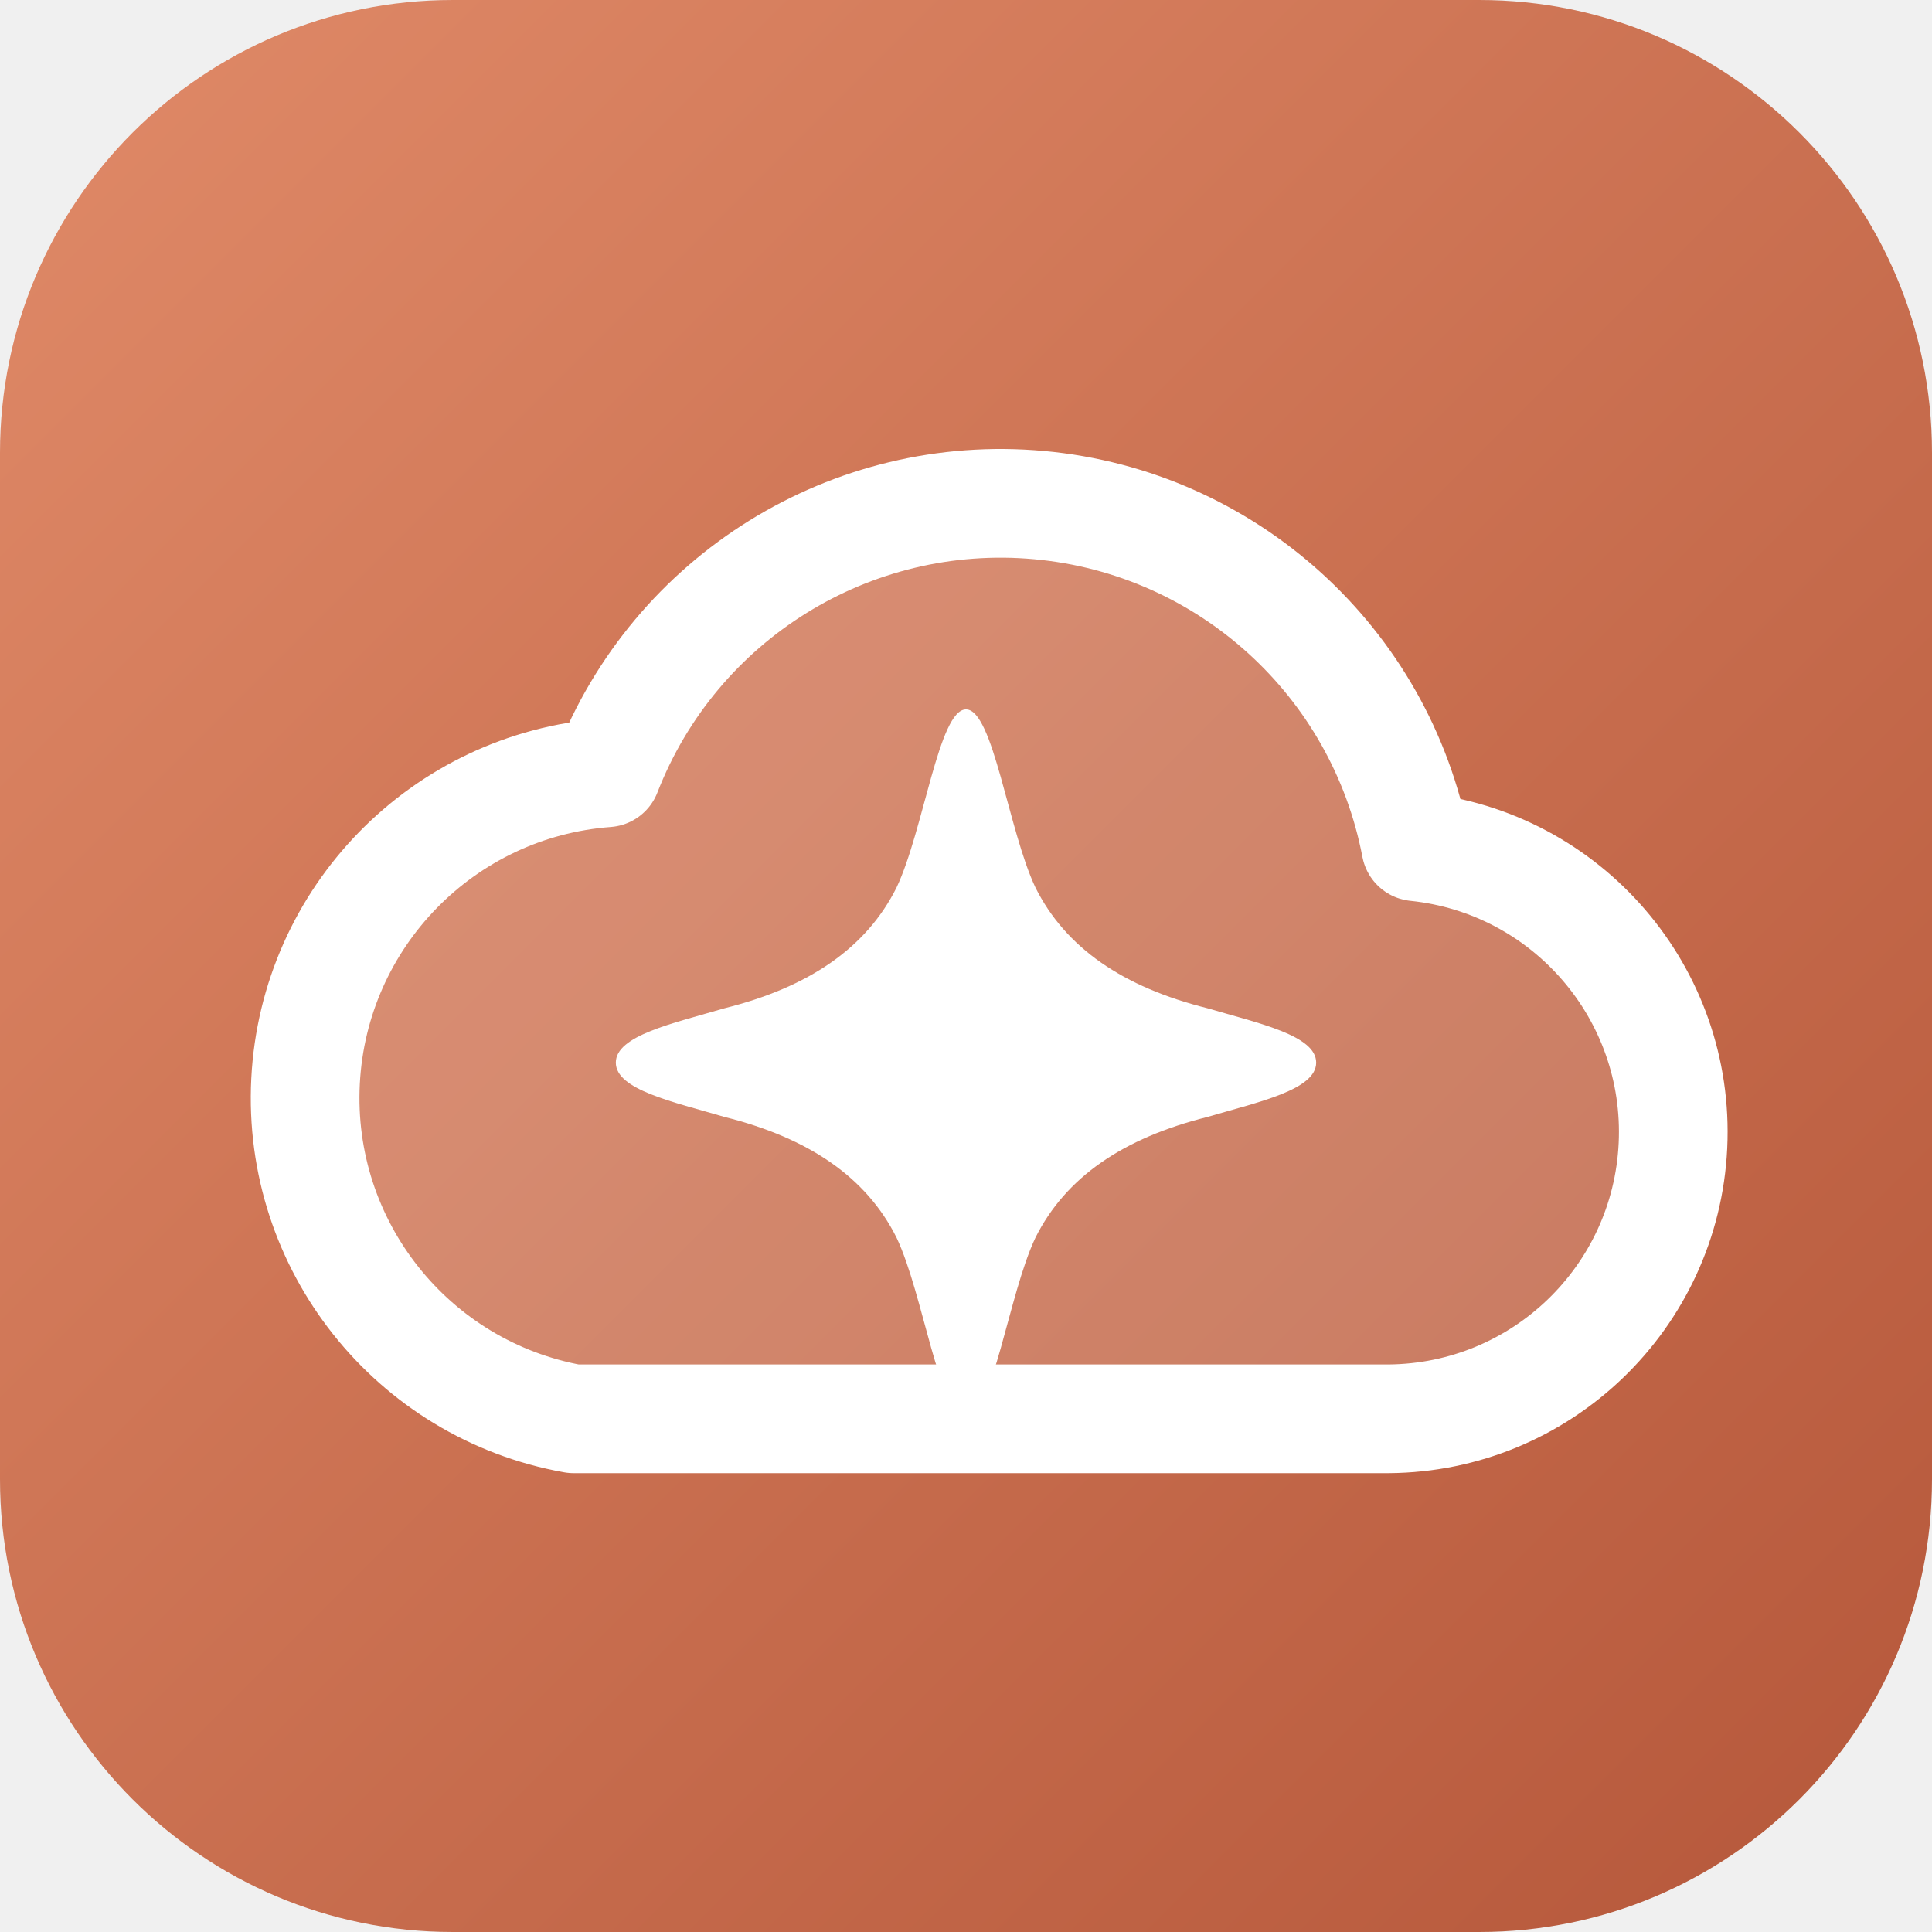
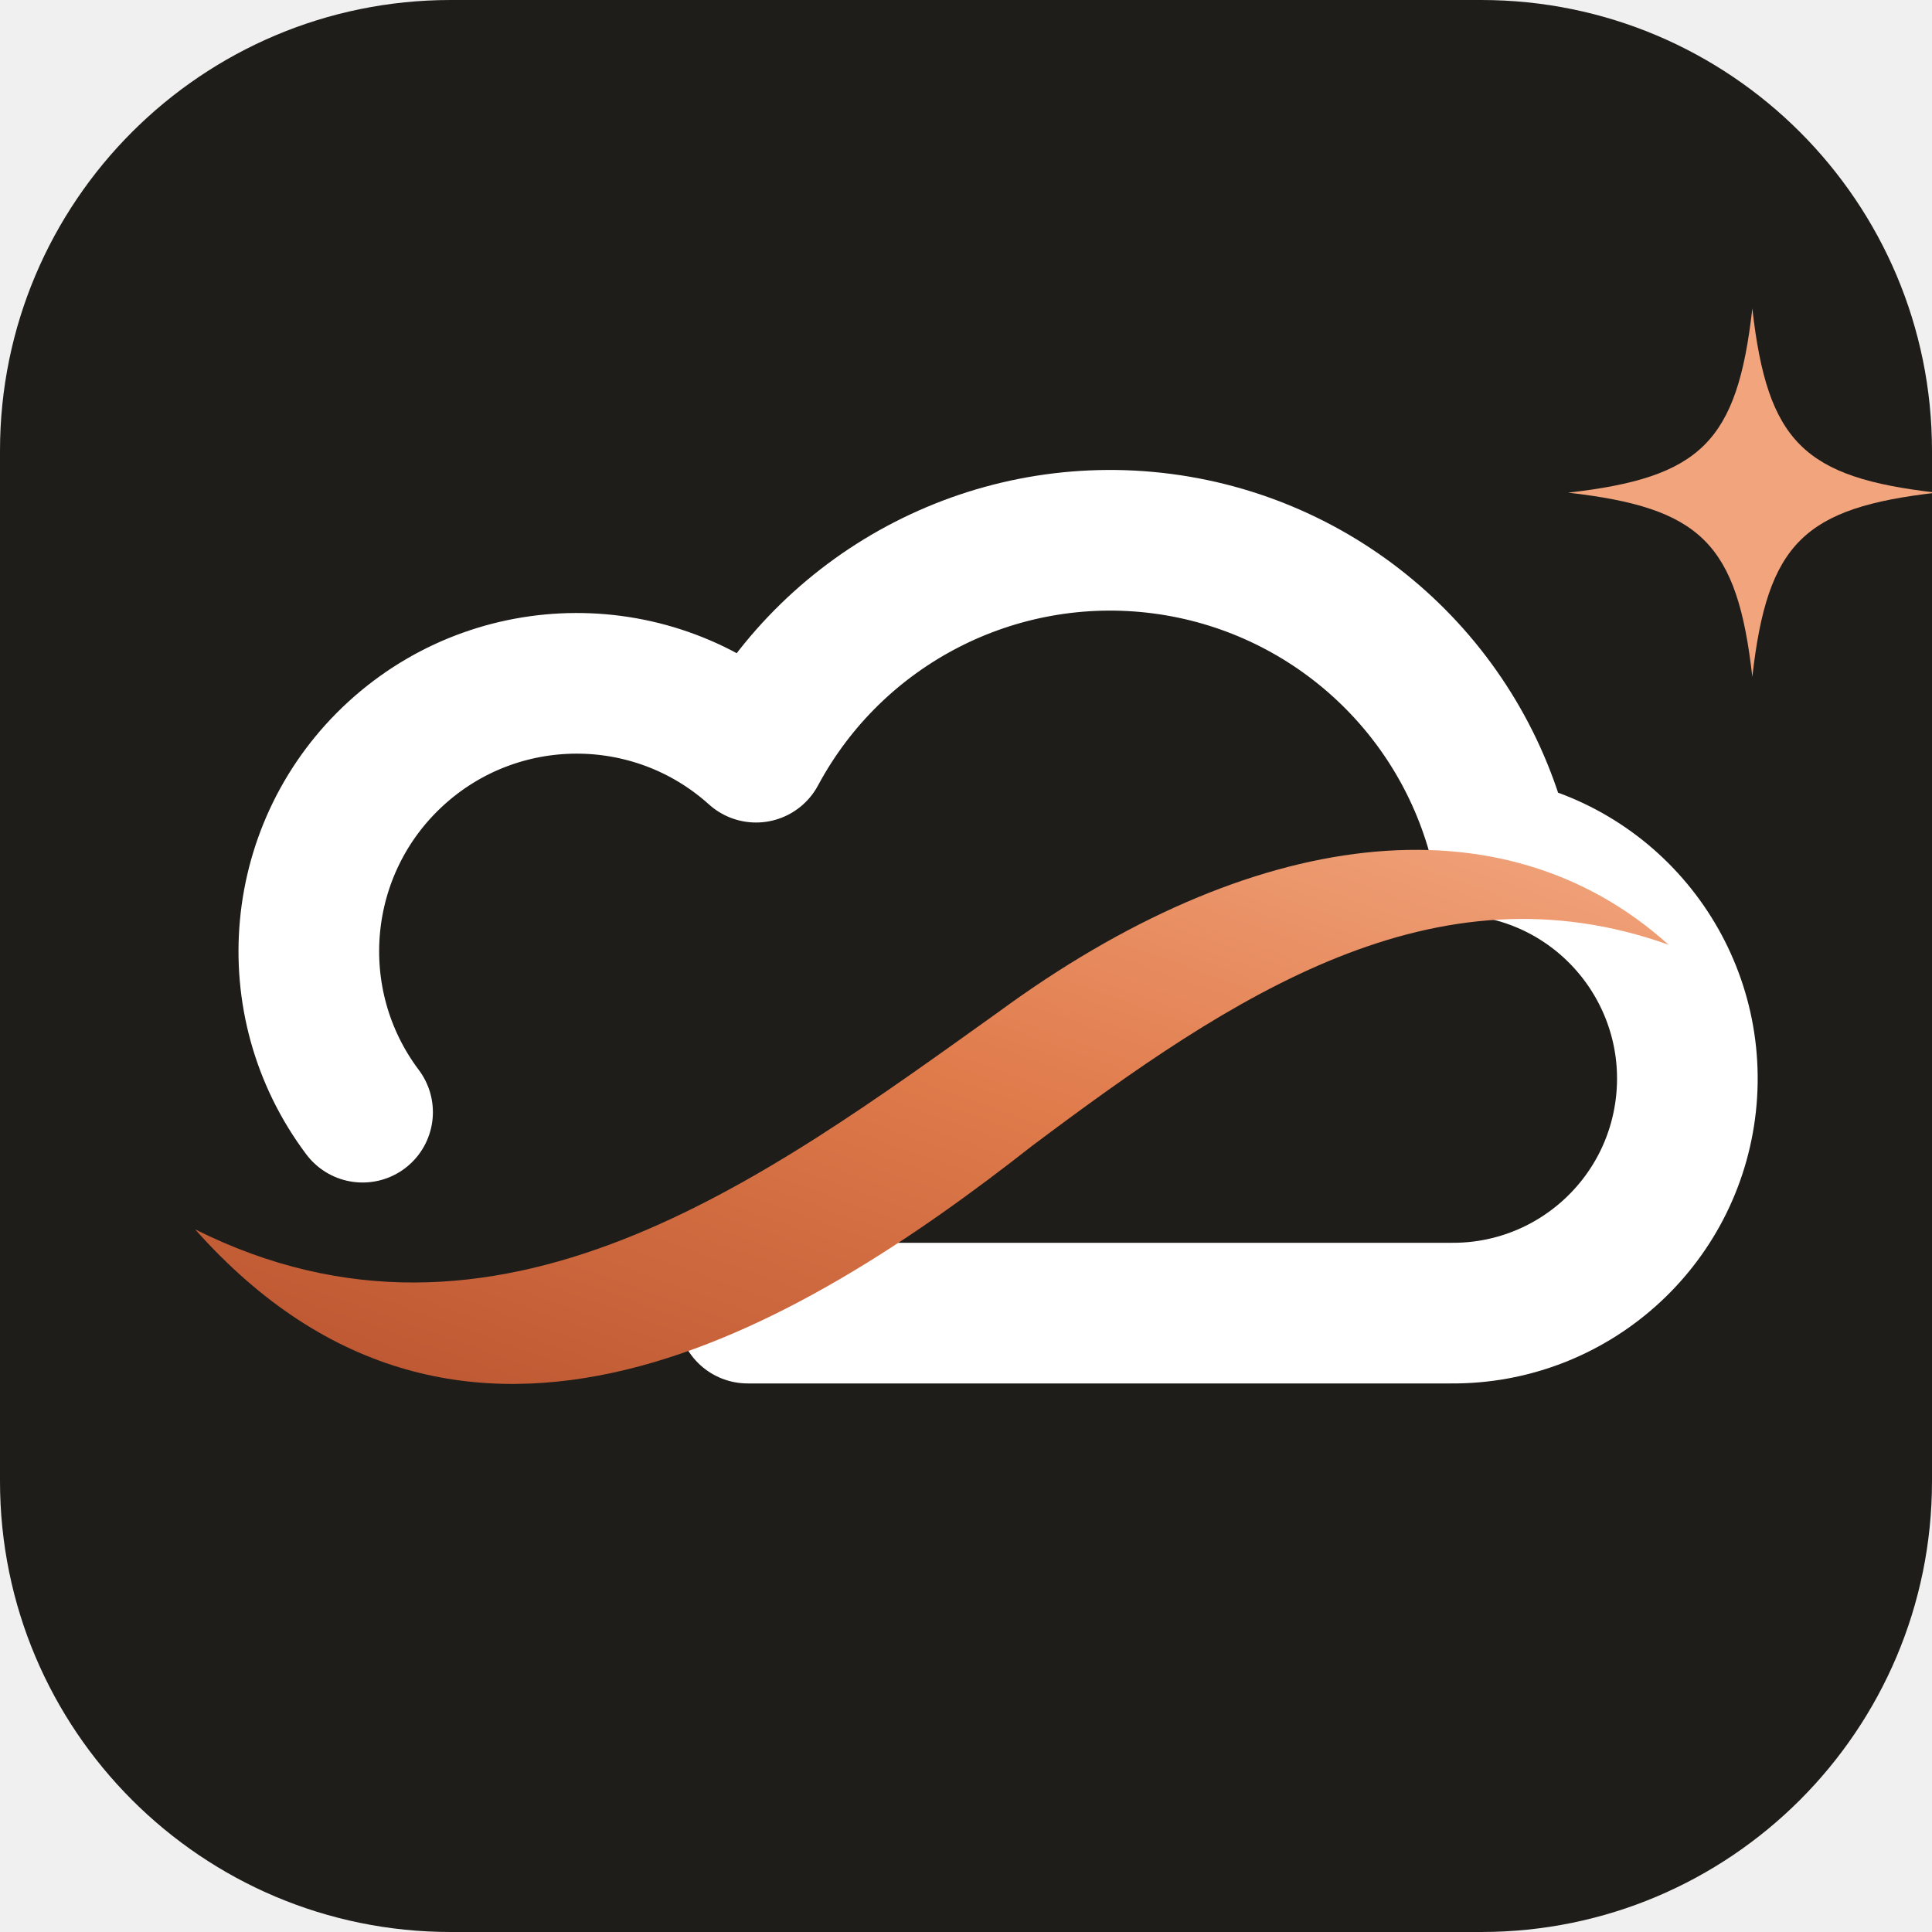
- <svg xmlns="http://www.w3.org/2000/svg" viewBox="0 0 64 64">
+ <svg xmlns="http://www.w3.org/2000/svg" viewBox="0 0 120 120">
  <defs>
-     <linearGradient id="g" x1="0" y1="0" x2="1" y2="1">
-       <stop offset="0" stop-color="#e08a68" />
-       <stop offset="1" stop-color="#b5573a" />
+     <linearGradient id="cl-s" x1="0" y1="1" x2="1" y2="0">
+       <stop offset="0" stop-color="#b8532f" />
+       <stop offset=".55" stop-color="#e07b4c" />
+       <stop offset="1" stop-color="#f2a57d" />
    </linearGradient>
  </defs>
-   <rect width="64" height="64" rx="15" fill="url(#g)" />
-   <path d="M19 47h27a9.5 9.5 0 0 0 .9-18.95A14 14 0 0 0 20.1 25.6 10.8 10.8 0 0 0 19 47z" fill="#fff" fill-opacity=".16" stroke="#fff" stroke-width="3.6" stroke-linejoin="round" />
-   <path d="M32 22c.9 0 1.4 4 2.3 5.9 1 2 2.9 3.3 5.7 4 1.7.5 3.6.9 3.6 1.8s-1.9 1.3-3.6 1.8c-2.8.7-4.7 2-5.7 4-.9 1.9-1.4 5.9-2.3 5.9s-1.4-4-2.3-5.9c-1-2-2.9-3.3-5.7-4-1.7-.5-3.6-.9-3.6-1.8s1.9-1.3 3.6-1.8c2.8-.7 4.7-2 5.7-4 .9-1.9 1.4-5.9 2.3-5.9z" fill="#fff" transform="translate(0 1.5)" />
+   <rect width="120" height="120" rx="28" fill="#1f1d1a" />
+   <g transform="translate(-1.4 15) scale(1.04)">
+     <path d="M46 64H88a14 14 0 0 0 3-27.7A24 24 0 0 0 46.5 30.5A16 16 0 0 0 23 52" fill="none" stroke="#ffffff" stroke-width="8.4" stroke-linecap="round" stroke-linejoin="round" />
+     <path d="M13 59C29 77 49 65 63 54C75 45 87 37 101 42C91 33 76 35 61 46C47 56 31 68 13 59Z" fill="url(#cl-s)" />
+     <path d="M106 4C106.9 12 109.1 14.1 117 15C109.1 15.9 106.9 18 106 26C105.1 18 102.9 15.9 95 15C102.9 14.1 105.1 12 106 4Z" fill="#f2a57d" />
+   </g>
</svg>
